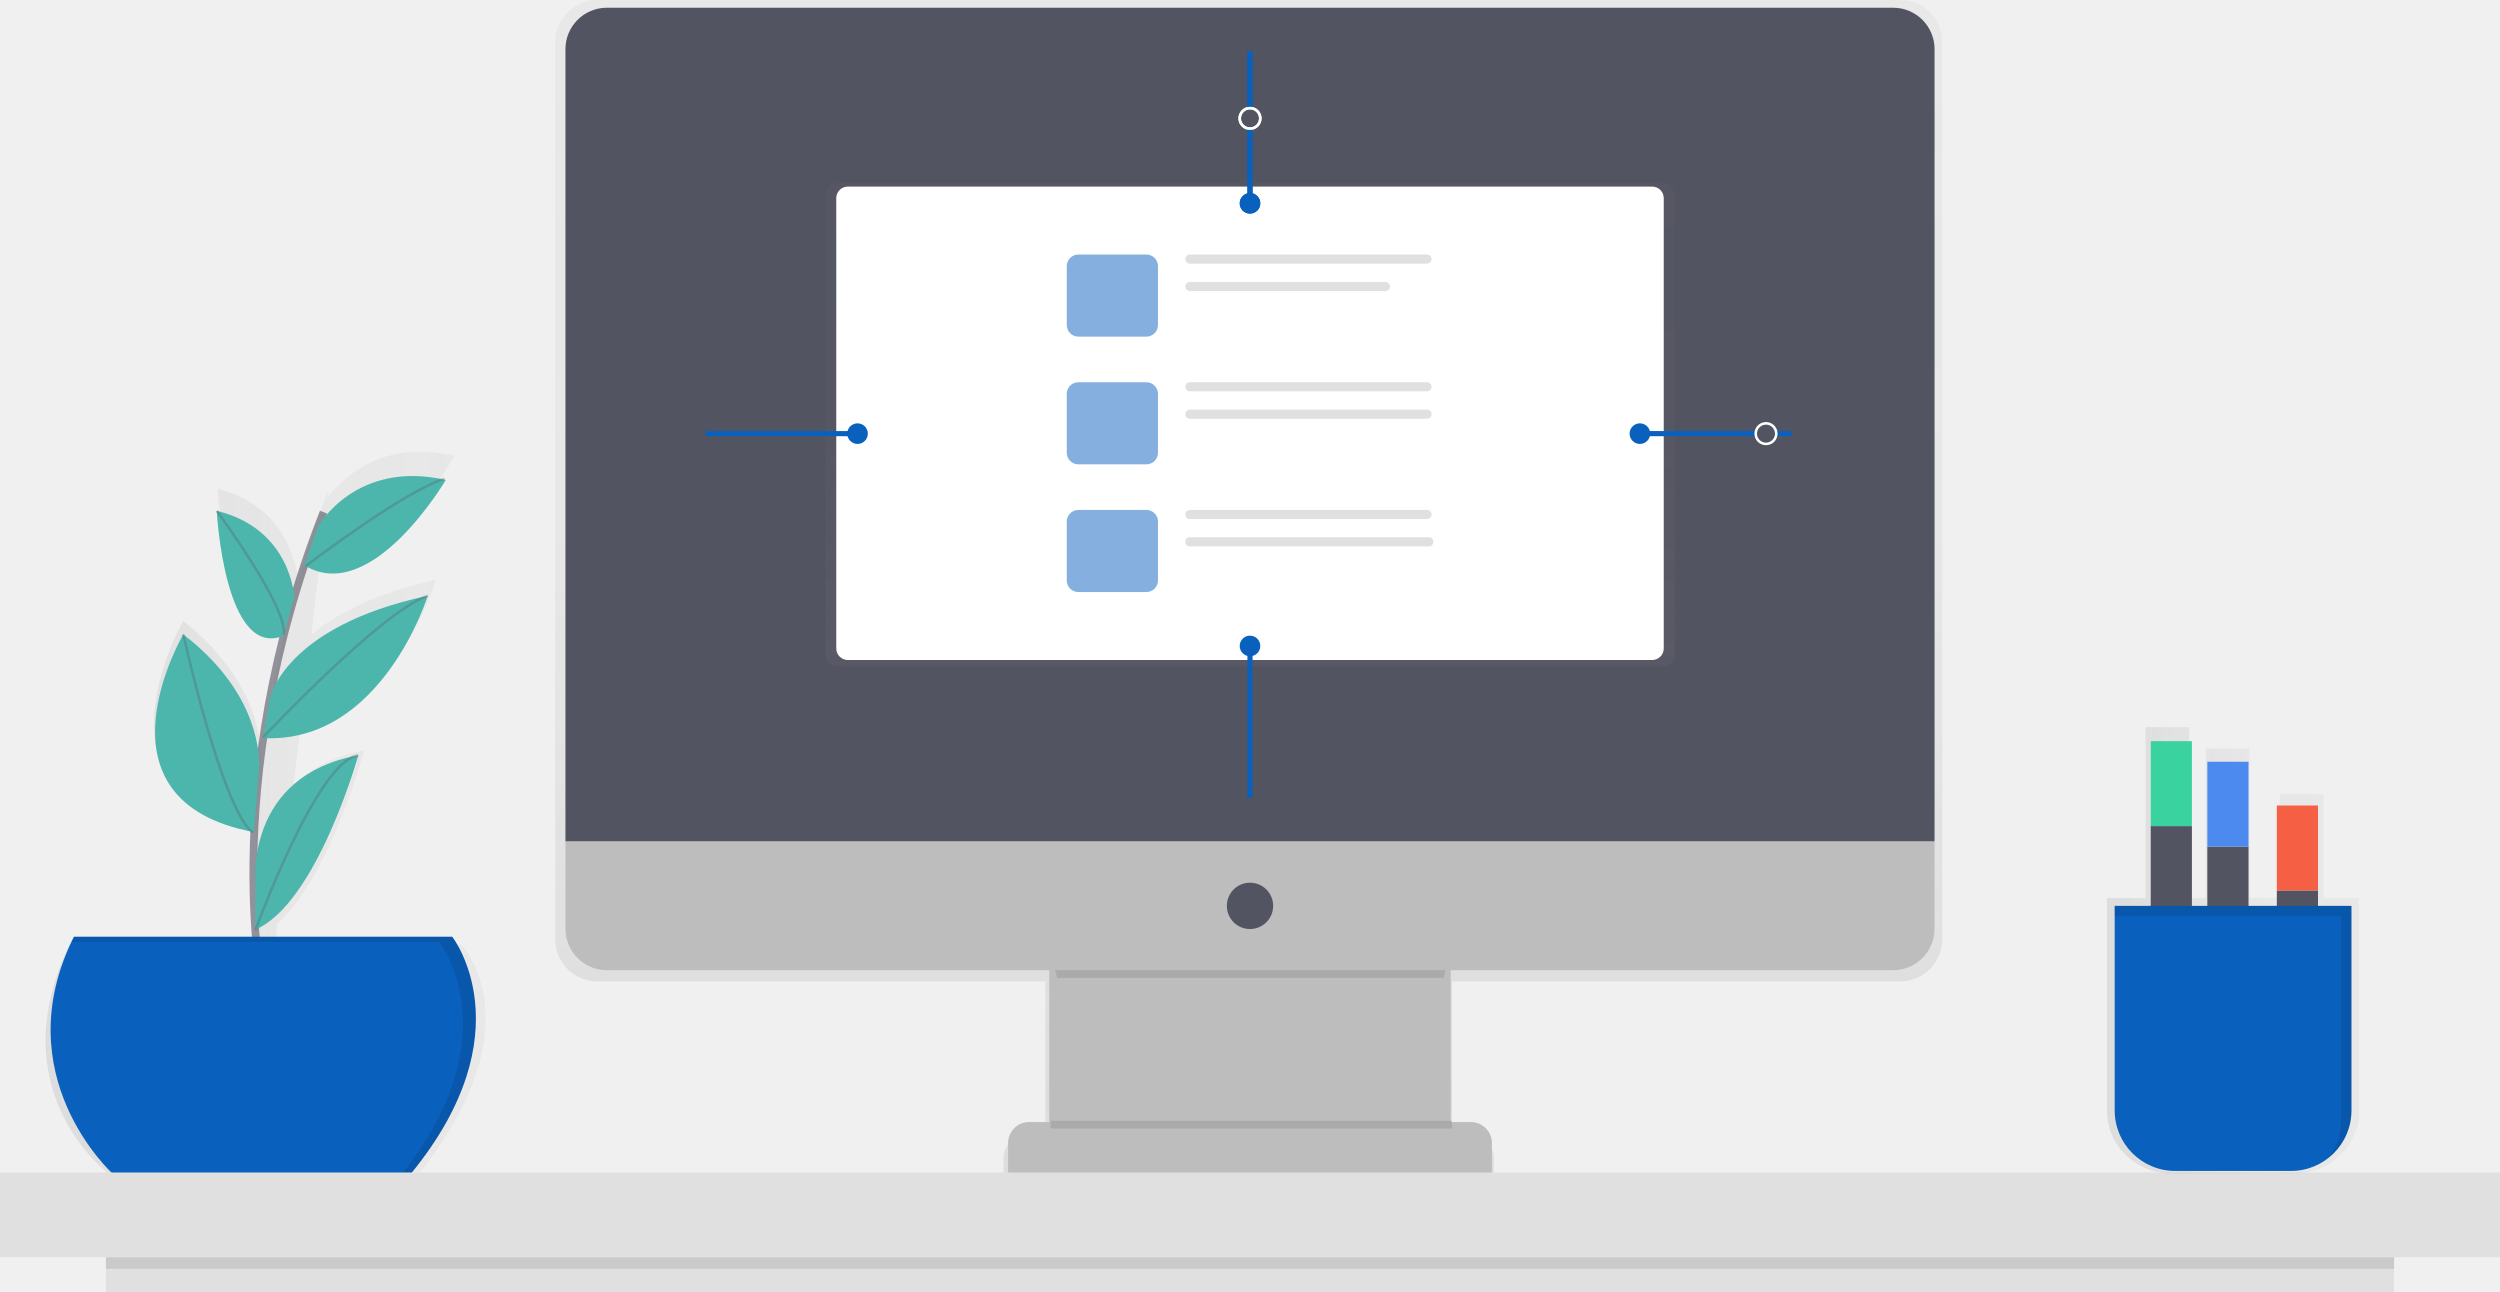
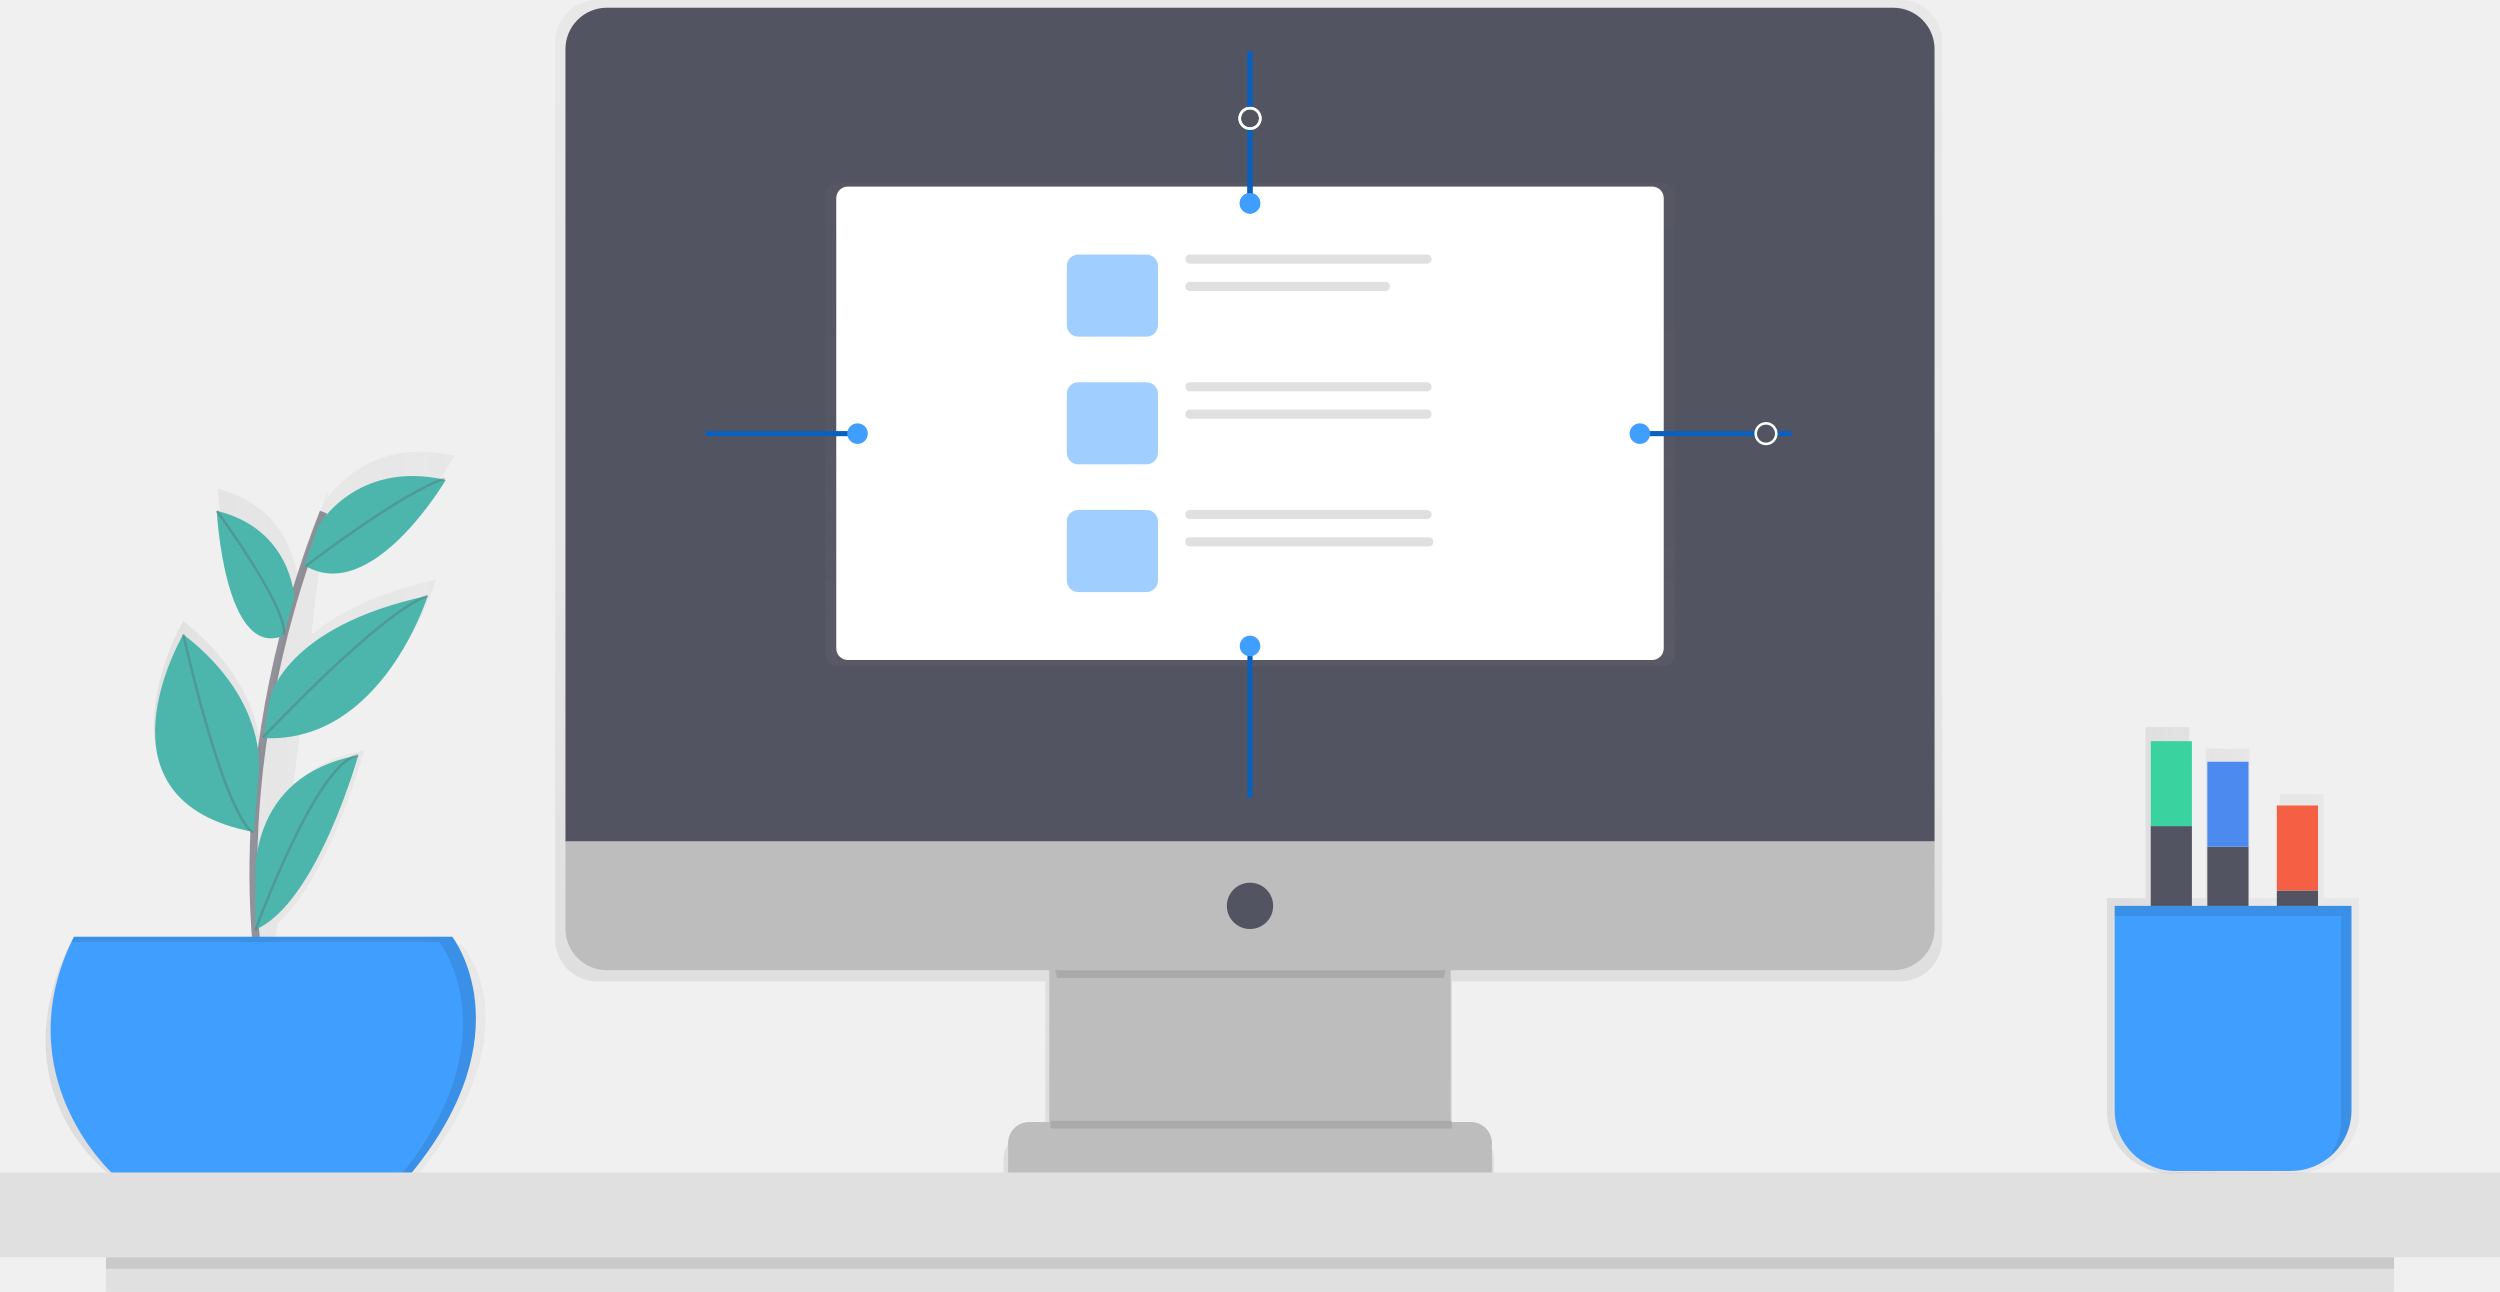
<svg xmlns="http://www.w3.org/2000/svg" xmlns:xlink="http://www.w3.org/1999/xlink" id="a622e68e-7a65-46e9-94a9-d455de519afc" data-name="Layer 1" width="971.44" height="502" viewBox="0 0 971.44 502">
  <defs>
    <linearGradient id="341b0e5e-a21f-44db-b85f-76180f33f0d3" x1="599.5" y1="668.05" x2="599.5" y2="199" gradientUnits="userSpaceOnUse">
      <stop offset="0" stop-color="gray" stop-opacity="0.25" />
      <stop offset="0.54" stop-color="gray" stop-opacity="0.12" />
      <stop offset="1" stop-color="gray" stop-opacity="0.1" />
    </linearGradient>
    <linearGradient id="9c19d1ba-0c1d-4cca-8c15-e6f3831a5e67" x1="485.72" y1="258.88" x2="485.72" y2="71.12" xlink:href="#341b0e5e-a21f-44db-b85f-76180f33f0d3" />
    <linearGradient id="fe76f7c7-2126-4e48-920d-21143a22d340" x1="132" y1="515" x2="303" y2="515" xlink:href="#341b0e5e-a21f-44db-b85f-76180f33f0d3" />
    <linearGradient id="2cf89a04-5a05-413b-983a-d2bc296cbb5e" x1="933" y1="568.28" x2="1031" y2="568.28" xlink:href="#341b0e5e-a21f-44db-b85f-76180f33f0d3" />
  </defs>
  <g opacity="0.7">
    <path d="M852.69,199H346.31A16.37,16.37,0,0,0,330,215.42V563.94a16.37,16.37,0,0,0,16.31,16.42H520.47v60.16h-7.94a8.3,8.3,0,0,0-8.27,8.33v12.07h16.21v7.14H678.53v-7.14h16.21V648.85a8.3,8.3,0,0,0-8.27-8.33H679V640h-.51V580.36H852.69A16.37,16.37,0,0,0,869,563.94V215.42A16.37,16.37,0,0,0,852.69,199Z" transform="translate(-114.28 -199)" fill="url(#341b0e5e-a21f-44db-b85f-76180f33f0d3)" />
  </g>
  <rect x="407.72" y="371" width="156" height="92" fill="#bdbdbd" />
  <g opacity="0.1">
    <path d="M525.07,579H675.24c1.81-7.87,3.26-13,3.26-13h-157S523.11,571.11,525.07,579Z" transform="translate(-114.28 -199)" />
  </g>
  <path d="M235.82,3h499.8a16.1,16.1,0,0,1,16.1,16.1V327a0,0,0,0,1,0,0h-532a0,0,0,0,1,0,0V19.1A16.1,16.1,0,0,1,235.82,3Z" fill="#535461" />
  <path d="M849.9,576H350.1A16.1,16.1,0,0,1,334,559.9V526H866v33.9A16.1,16.1,0,0,1,849.9,576Z" transform="translate(-114.28 -199)" fill="#bdbdbd" />
  <circle cx="485.72" cy="352" r="9" fill="#535461" />
  <path d="M399.89,436H571.55a8.17,8.17,0,0,1,8.17,8.17V456a0,0,0,0,1,0,0h-188a0,0,0,0,1,0,0V444.17A8.17,8.17,0,0,1,399.89,436Z" fill="#bdbdbd" />
  <g opacity="0.5">
    <rect x="320.72" y="71.12" width="330" height="187.76" rx="4.5" ry="4.5" fill="url(#9c19d1ba-0c1d-4cca-8c15-e6f3831a5e67)" />
  </g>
  <rect x="324.95" y="72.5" width="321.54" height="183.96" rx="4.5" ry="4.5" fill="#fff" />
  <g opacity="0.5">
-     <rect x="414.52" y="98.91" width="35.44" height="31.9" rx="4.5" ry="4.5" fill="#0960bd" />
+     <rect x="414.52" y="98.91" width="35.44" height="31.9" rx="4.5" ry="4.5" fill="#409eff" />
  </g>
  <rect x="460.59" y="98.91" width="95.69" height="3.54" rx="1.77" ry="1.77" fill="#e0e0e0" />
  <rect x="460.59" y="109.55" width="79.54" height="3.54" rx="1.77" ry="1.77" fill="#e0e0e0" />
  <g opacity="0.5">
-     <rect x="414.52" y="148.53" width="35.44" height="31.9" rx="4.5" ry="4.5" fill="#0960bd" />
+     <rect x="414.52" y="148.53" width="35.44" height="31.9" rx="4.5" ry="4.5" fill="#409eff" />
  </g>
  <rect x="460.59" y="148.53" width="95.69" height="3.54" rx="1.77" ry="1.77" fill="#e0e0e0" />
  <rect x="460.59" y="159.16" width="95.69" height="3.54" rx="1.77" ry="1.77" fill="#e0e0e0" />
  <g opacity="0.5">
-     <rect x="414.52" y="198.15" width="35.44" height="31.9" rx="4.5" ry="4.5" fill="#0960bd" />
+     <rect x="414.52" y="198.15" width="35.44" height="31.9" rx="4.5" ry="4.5" fill="#409eff" />
  </g>
  <rect x="460.59" y="198.15" width="95.69" height="3.54" rx="1.77" ry="1.77" fill="#e0e0e0" />
  <rect x="460.59" y="208.78" width="96.33" height="3.54" rx="1.59" ry="1.59" fill="#e0e0e0" />
  <line x1="485.72" y1="42" x2="485.72" y2="20" stroke="#0960bd" stroke-miterlimit="10" stroke-width="2" />
  <line x1="485.72" y1="79" x2="485.72" y2="50.13" stroke="#0960bd" stroke-miterlimit="10" stroke-width="2" />
-   <circle cx="485.72" cy="79" r="4" fill="#0960bd" />
+   <circle cx="485.72" cy="79" r="4" fill="#409eff" />
  <circle cx="485.72" cy="46" r="4" fill="none" stroke="#fff" stroke-miterlimit="10" />
  <line x1="485.72" y1="42" x2="485.72" y2="20" stroke="#0960bd" stroke-miterlimit="10" stroke-width="2" />
  <line x1="485.72" y1="79" x2="485.72" y2="50.13" stroke="#0960bd" stroke-miterlimit="10" stroke-width="2" />
-   <circle cx="485.72" cy="79" r="4" fill="#0960bd" />
+   <circle cx="485.72" cy="79" r="4" fill="#409eff" />
  <circle cx="485.72" cy="46" r="4" fill="none" stroke="#fff" stroke-miterlimit="10" />
  <line x1="485.72" y1="279" x2="485.72" y2="310" stroke="#0960bd" stroke-miterlimit="10" stroke-width="2" />
  <line x1="485.72" y1="251" x2="485.72" y2="279.87" stroke="#0960bd" stroke-miterlimit="10" stroke-width="2" />
-   <circle cx="485.72" cy="251" r="4" fill="#0960bd" />
+   <circle cx="485.72" cy="251" r="4" fill="#409eff" />
  <line x1="305.72" y1="168.5" x2="274.22" y2="168.5" stroke="#0960bd" stroke-miterlimit="10" stroke-width="2" />
  <line x1="333.22" y1="168.5" x2="304.35" y2="168.5" stroke="#0960bd" stroke-miterlimit="10" stroke-width="2" />
-   <circle cx="333.22" cy="168.5" r="4" fill="#0960bd" />
+   <circle cx="333.22" cy="168.5" r="4" fill="#409eff" />
  <g opacity="0.1">
    <rect x="408.22" y="435.5" width="156" height="3" />
  </g>
  <g opacity="0.7">
    <path d="M293.48,566.06H221.08l1-8.14c20.46-18.37,33.69-67.31,33.69-67.31a6.78,6.78,0,0,0-.87.18c-12,2.42-20.54,7.35-26.51,13.28l2.54-21.66c37.8-8.14,52.79-58.14,52.79-58.14-24.12,5.35-39.16,13.63-48.5,21.49l3.72-31.82c25.56,8.77,52-37.82,52-37.82l-1-.21.5-.32-.76.27c-28.25-6.09-43.35,10.06-48.25,16.77l.37-3.12q-1.12,3-2.18,5.88h0l0,.08q-3,8.13-5.49,16.06l0,0h0q-2.17,6.77-4.06,13.4l0-.06s-1.17-28.46-31.18-35.95c0,0,3.15,62.07,26.93,51.91h0c-2.2,9-4,17.66-5.56,26.07h0q-1.49,8.21-2.6,16l-.14.16.14-.12-.06.41v0h0q-1,7.07-1.7,13.78c.46-8.62-1.11-33.52-30.45-56.92,0,0-39,68.54,27.5,82,.15.13.3.26.44.38l-.1-.31.6.13.27-3.52a369.39,369.39,0,0,0,.23,44.1h0c.07,1,.14,2,.21,2.95H141.37c-27.94,57.79,15.52,89.46,15.52,89.46h120C323.49,596.66,293.48,566.06,293.48,566.06Zm-78-65.68h0v0Z" transform="translate(-114.28 -199)" fill="url(#fe76f7c7-2126-4e48-920d-21143a22d340)" />
  </g>
  <path d="M217,588s-19-83,23-190" transform="translate(-114.28 -199)" fill="none" stroke="#535461" stroke-miterlimit="10" stroke-width="3" opacity="0.6" />
-   <path d="M143,563H290s29,37-16,92H158S116,617,143,563Z" transform="translate(-114.28 -199)" fill="#0960bd" />
+   <path d="M143,563H290s29,37-16,92H158S116,617,143,563Z" transform="translate(-114.28 -199)" fill="#409eff" />
  <path d="M237.89,403.5s14.61-26,49.61-18c0,0-28.93,49.26-55,33.13Z" transform="translate(-114.28 -199)" fill="#4db6ac" />
  <path d="M228.63,431.09S227.5,404.5,198.5,397.5c0,0,3,58,26,48.5Z" transform="translate(-114.28 -199)" fill="#4db6ac" />
  <path d="M219.15,470.36s5.35-27.86,61.35-39.86c0,0-17.86,57.62-63.93,55.31Z" transform="translate(-114.28 -199)" fill="#4db6ac" />
  <path d="M214.61,501.63s5.89-29.13-29.11-56.13c0,0-38,64.67,27.48,76.83Z" transform="translate(-114.28 -199)" fill="#4db6ac" />
  <path d="M213.56,541.67S209.5,500.5,253.5,492.5c0,0-16.07,57.49-40,67.74Z" transform="translate(-114.28 -199)" fill="#4db6ac" />
  <path d="M233,419s38-29,54-34" transform="translate(-114.28 -199)" fill="none" stroke="#535461" stroke-miterlimit="10" opacity="0.3" />
  <path d="M216.5,485.5s46-49,64-55" transform="translate(-114.28 -199)" fill="none" stroke="#535461" stroke-miterlimit="10" opacity="0.3" />
  <path d="M198.5,397.5s28,38,26,48" transform="translate(-114.28 -199)" fill="none" stroke="#535461" stroke-miterlimit="10" opacity="0.3" />
  <path d="M185.5,445.5s15,68,27,77" transform="translate(-114.28 -199)" fill="none" stroke="#535461" stroke-miterlimit="10" opacity="0.3" />
  <path d="M213.5,560.5s24-66,40-68" transform="translate(-114.28 -199)" fill="none" stroke="#535461" stroke-miterlimit="10" opacity="0.3" />
  <g opacity="0.1">
    <path d="M290,563H143c-.33.67-.65,1.34-1,2H285s28.29,36.11-14.4,90H274C319,600,290,563,290,563Z" transform="translate(-114.28 -199)" />
  </g>
  <rect y="455.6" width="971.44" height="32.93" fill="#e0e0e0" />
  <rect x="41.16" y="488.53" width="889.11" height="13.47" fill="#e0e0e0" />
  <rect x="41.16" y="488.53" width="889.11" height="4.49" opacity="0.1" />
  <line x1="690.22" y1="168.5" x2="696.22" y2="168.5" stroke="#0960bd" stroke-miterlimit="10" stroke-width="2" />
  <line x1="637.22" y1="168.5" x2="682.1" y2="168.5" stroke="#0960bd" stroke-miterlimit="10" stroke-width="2" />
-   <circle cx="637.22" cy="168.5" r="4" fill="#0960bd" />
+   <circle cx="637.22" cy="168.5" r="4" fill="#409eff" />
  <circle cx="686.22" cy="168.5" r="4" fill="none" stroke="#fff" stroke-miterlimit="10" />
  <g opacity="0.7">
    <path d="M1027,643.88l.1-.15q.31-.48.61-1l.11-.19q.29-.49.55-1l.09-.17c.2-.39.39-.78.56-1.19h0a23.79,23.79,0,0,0,.94-2.51l.1-.33c.09-.31.18-.62.26-.93l.1-.44q.1-.42.18-.85c0-.16.06-.32.09-.48s.09-.56.13-.85,0-.33.06-.49.06-.61.08-.92c0-.14,0-.29,0-.43,0-.45,0-.91,0-1.36V548h-13.85V507.52h-17V548H988.39V489.86h-17V548H965V481.55h-17V548H933V630.6c0,13.48,11.21,24.4,25,24.4H1006a25.19,25.19,0,0,0,20.24-10.06l0,0Q1026.61,644.41,1027,643.88Z" transform="translate(-114.28 -199)" fill="url(#2cf89a04-5a05-413b-983a-d2bc296cbb5e)" />
  </g>
  <rect x="835.72" y="321" width="16" height="100" fill="#535461" />
  <rect x="835.72" y="288" width="16" height="33" fill="#3ad29f" />
  <rect x="857.72" y="329" width="16" height="100" fill="#535461" />
  <rect x="857.72" y="296" width="16" height="33" fill="#4d8af0" />
  <rect x="884.72" y="346" width="16" height="100" fill="#535461" />
  <rect x="884.72" y="313" width="16" height="33" fill="#f55f44" />
-   <path d="M821.72,352h92a0,0,0,0,1,0,0v79.5a23.5,23.5,0,0,1-23.5,23.5h-45a23.5,23.5,0,0,1-23.5-23.5V352A0,0,0,0,1,821.72,352Z" fill="#0960bd" />
+   <path d="M821.72,352h92a0,0,0,0,1,0,0v79.5a23.5,23.5,0,0,1-23.5,23.5h-45a23.5,23.5,0,0,1-23.5-23.5V352A0,0,0,0,1,821.72,352Z" fill="#409eff" />
  <g opacity="0.1">
    <path d="M936,551v4h88v79.5a23.39,23.39,0,0,1-5,14.49,23.45,23.45,0,0,0,9-18.49V551Z" transform="translate(-114.28 -199)" />
  </g>
</svg>
